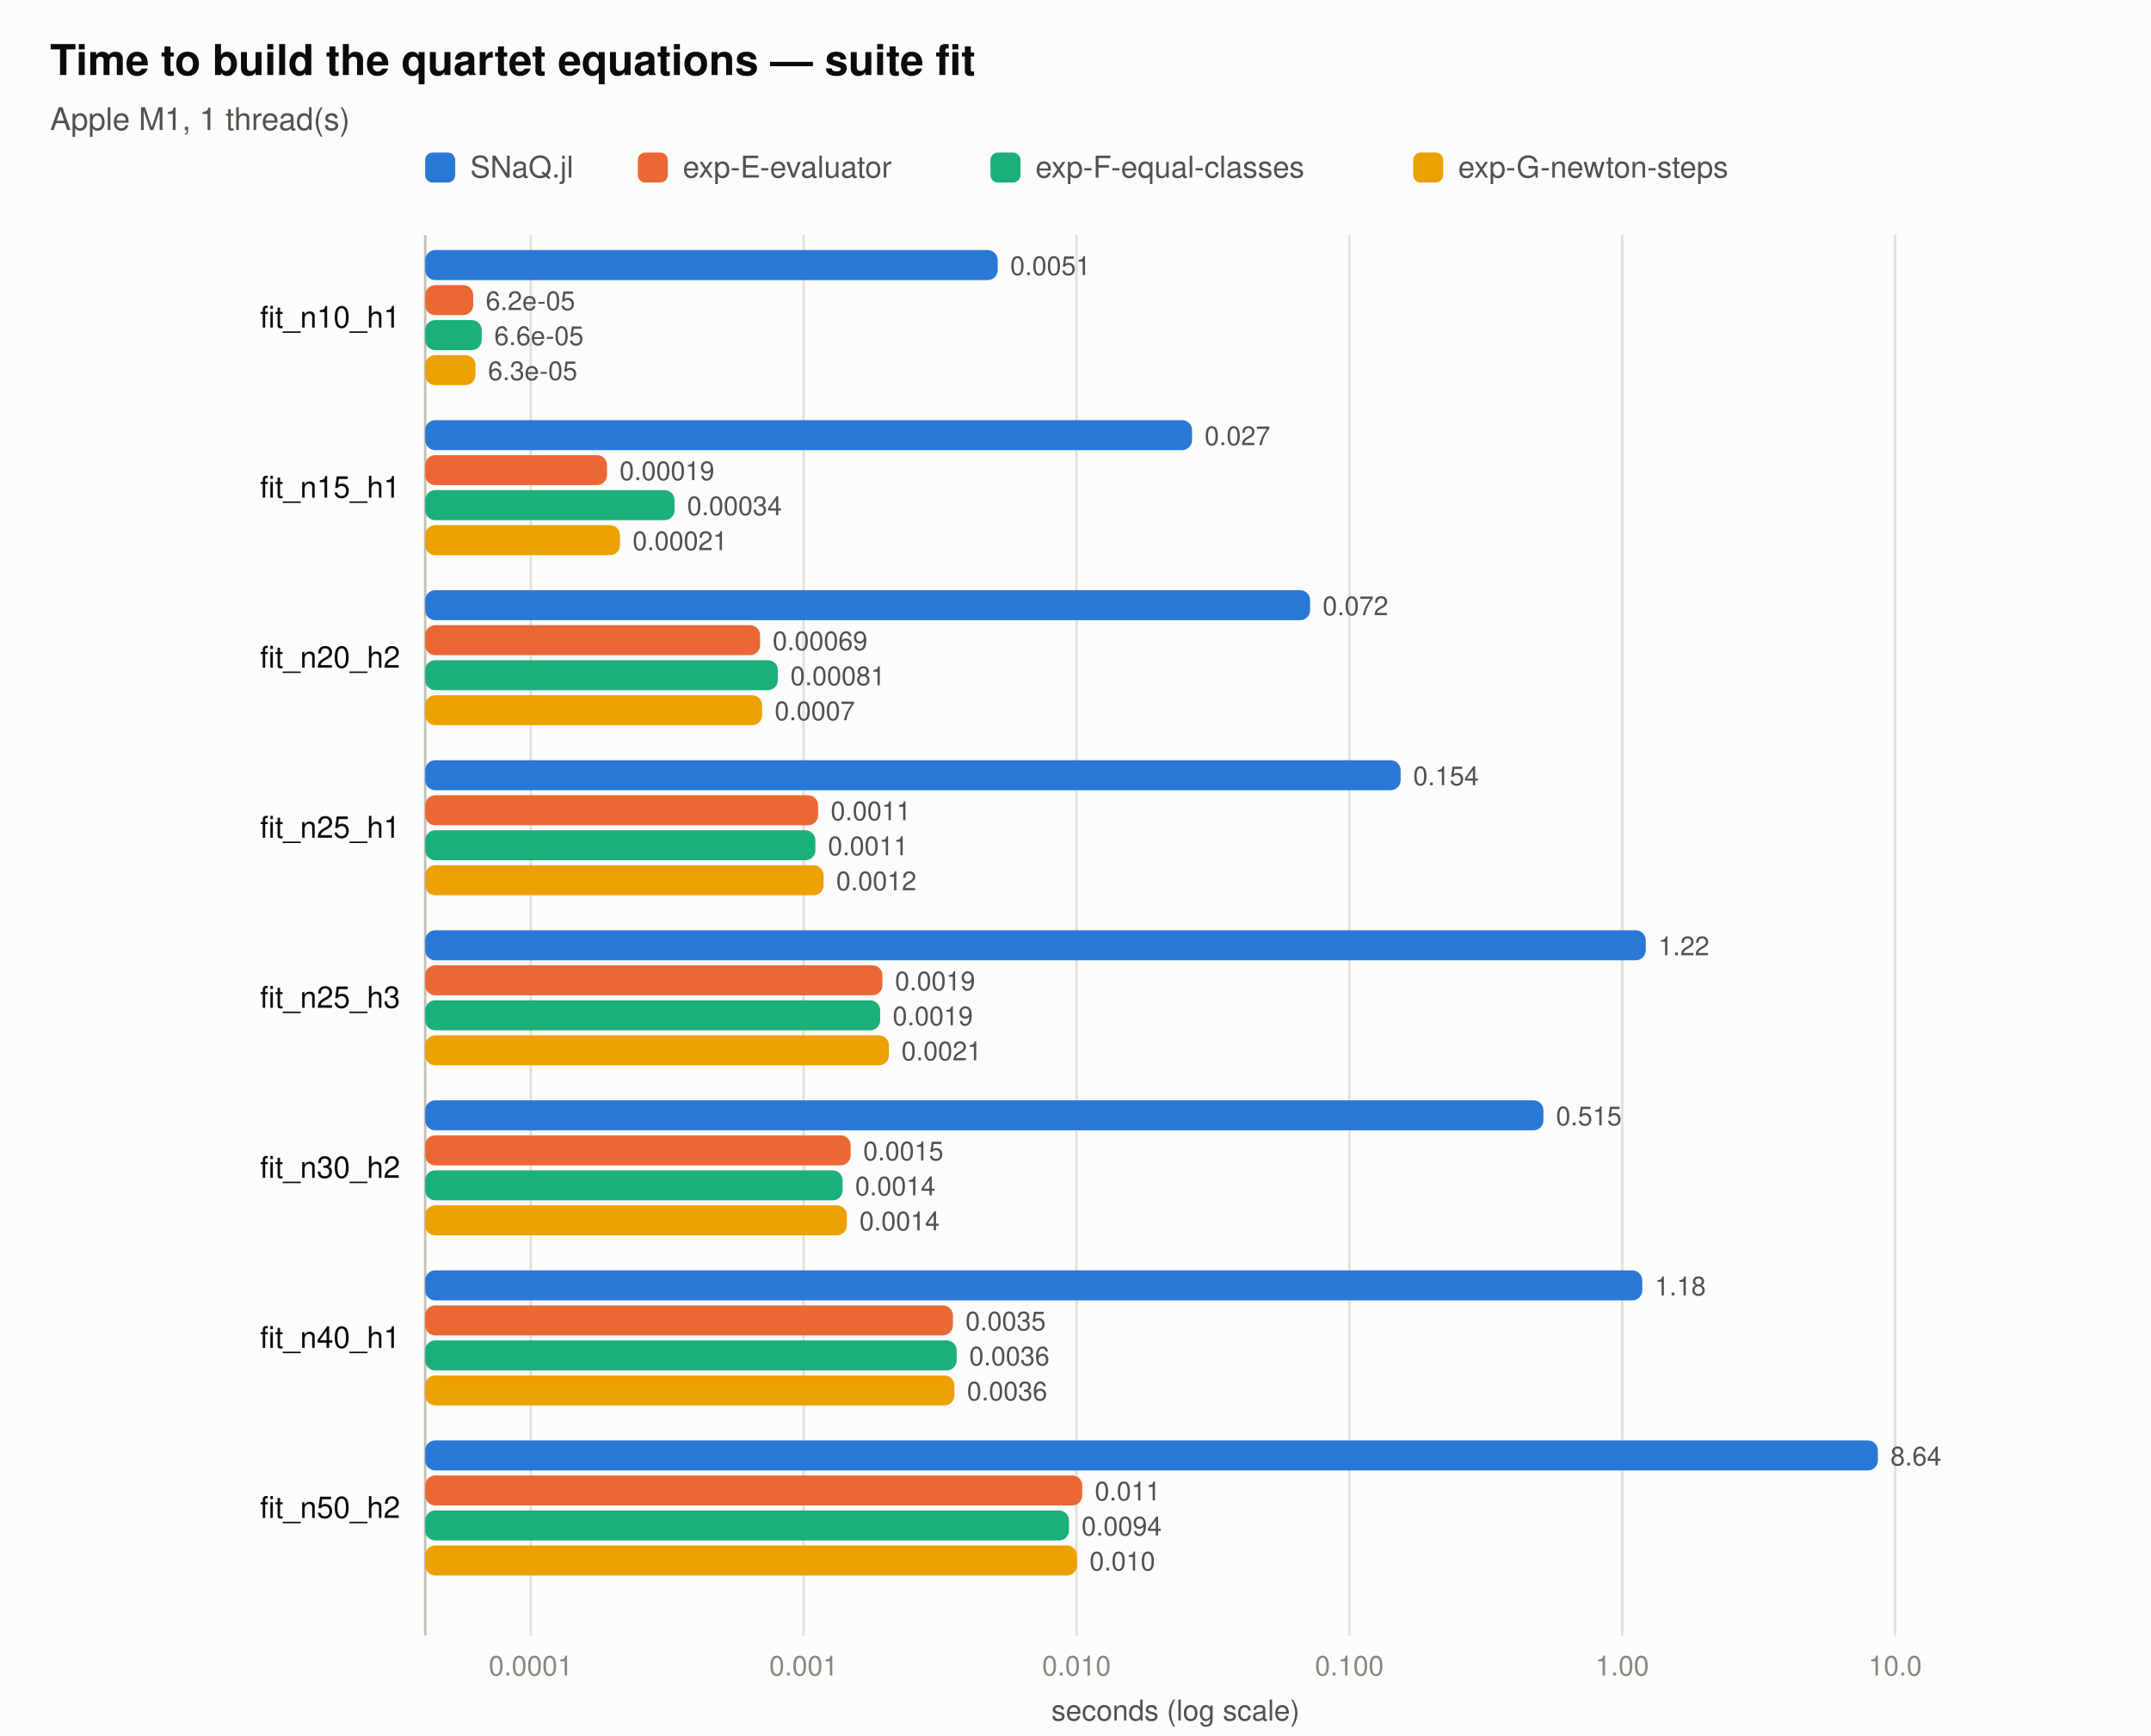
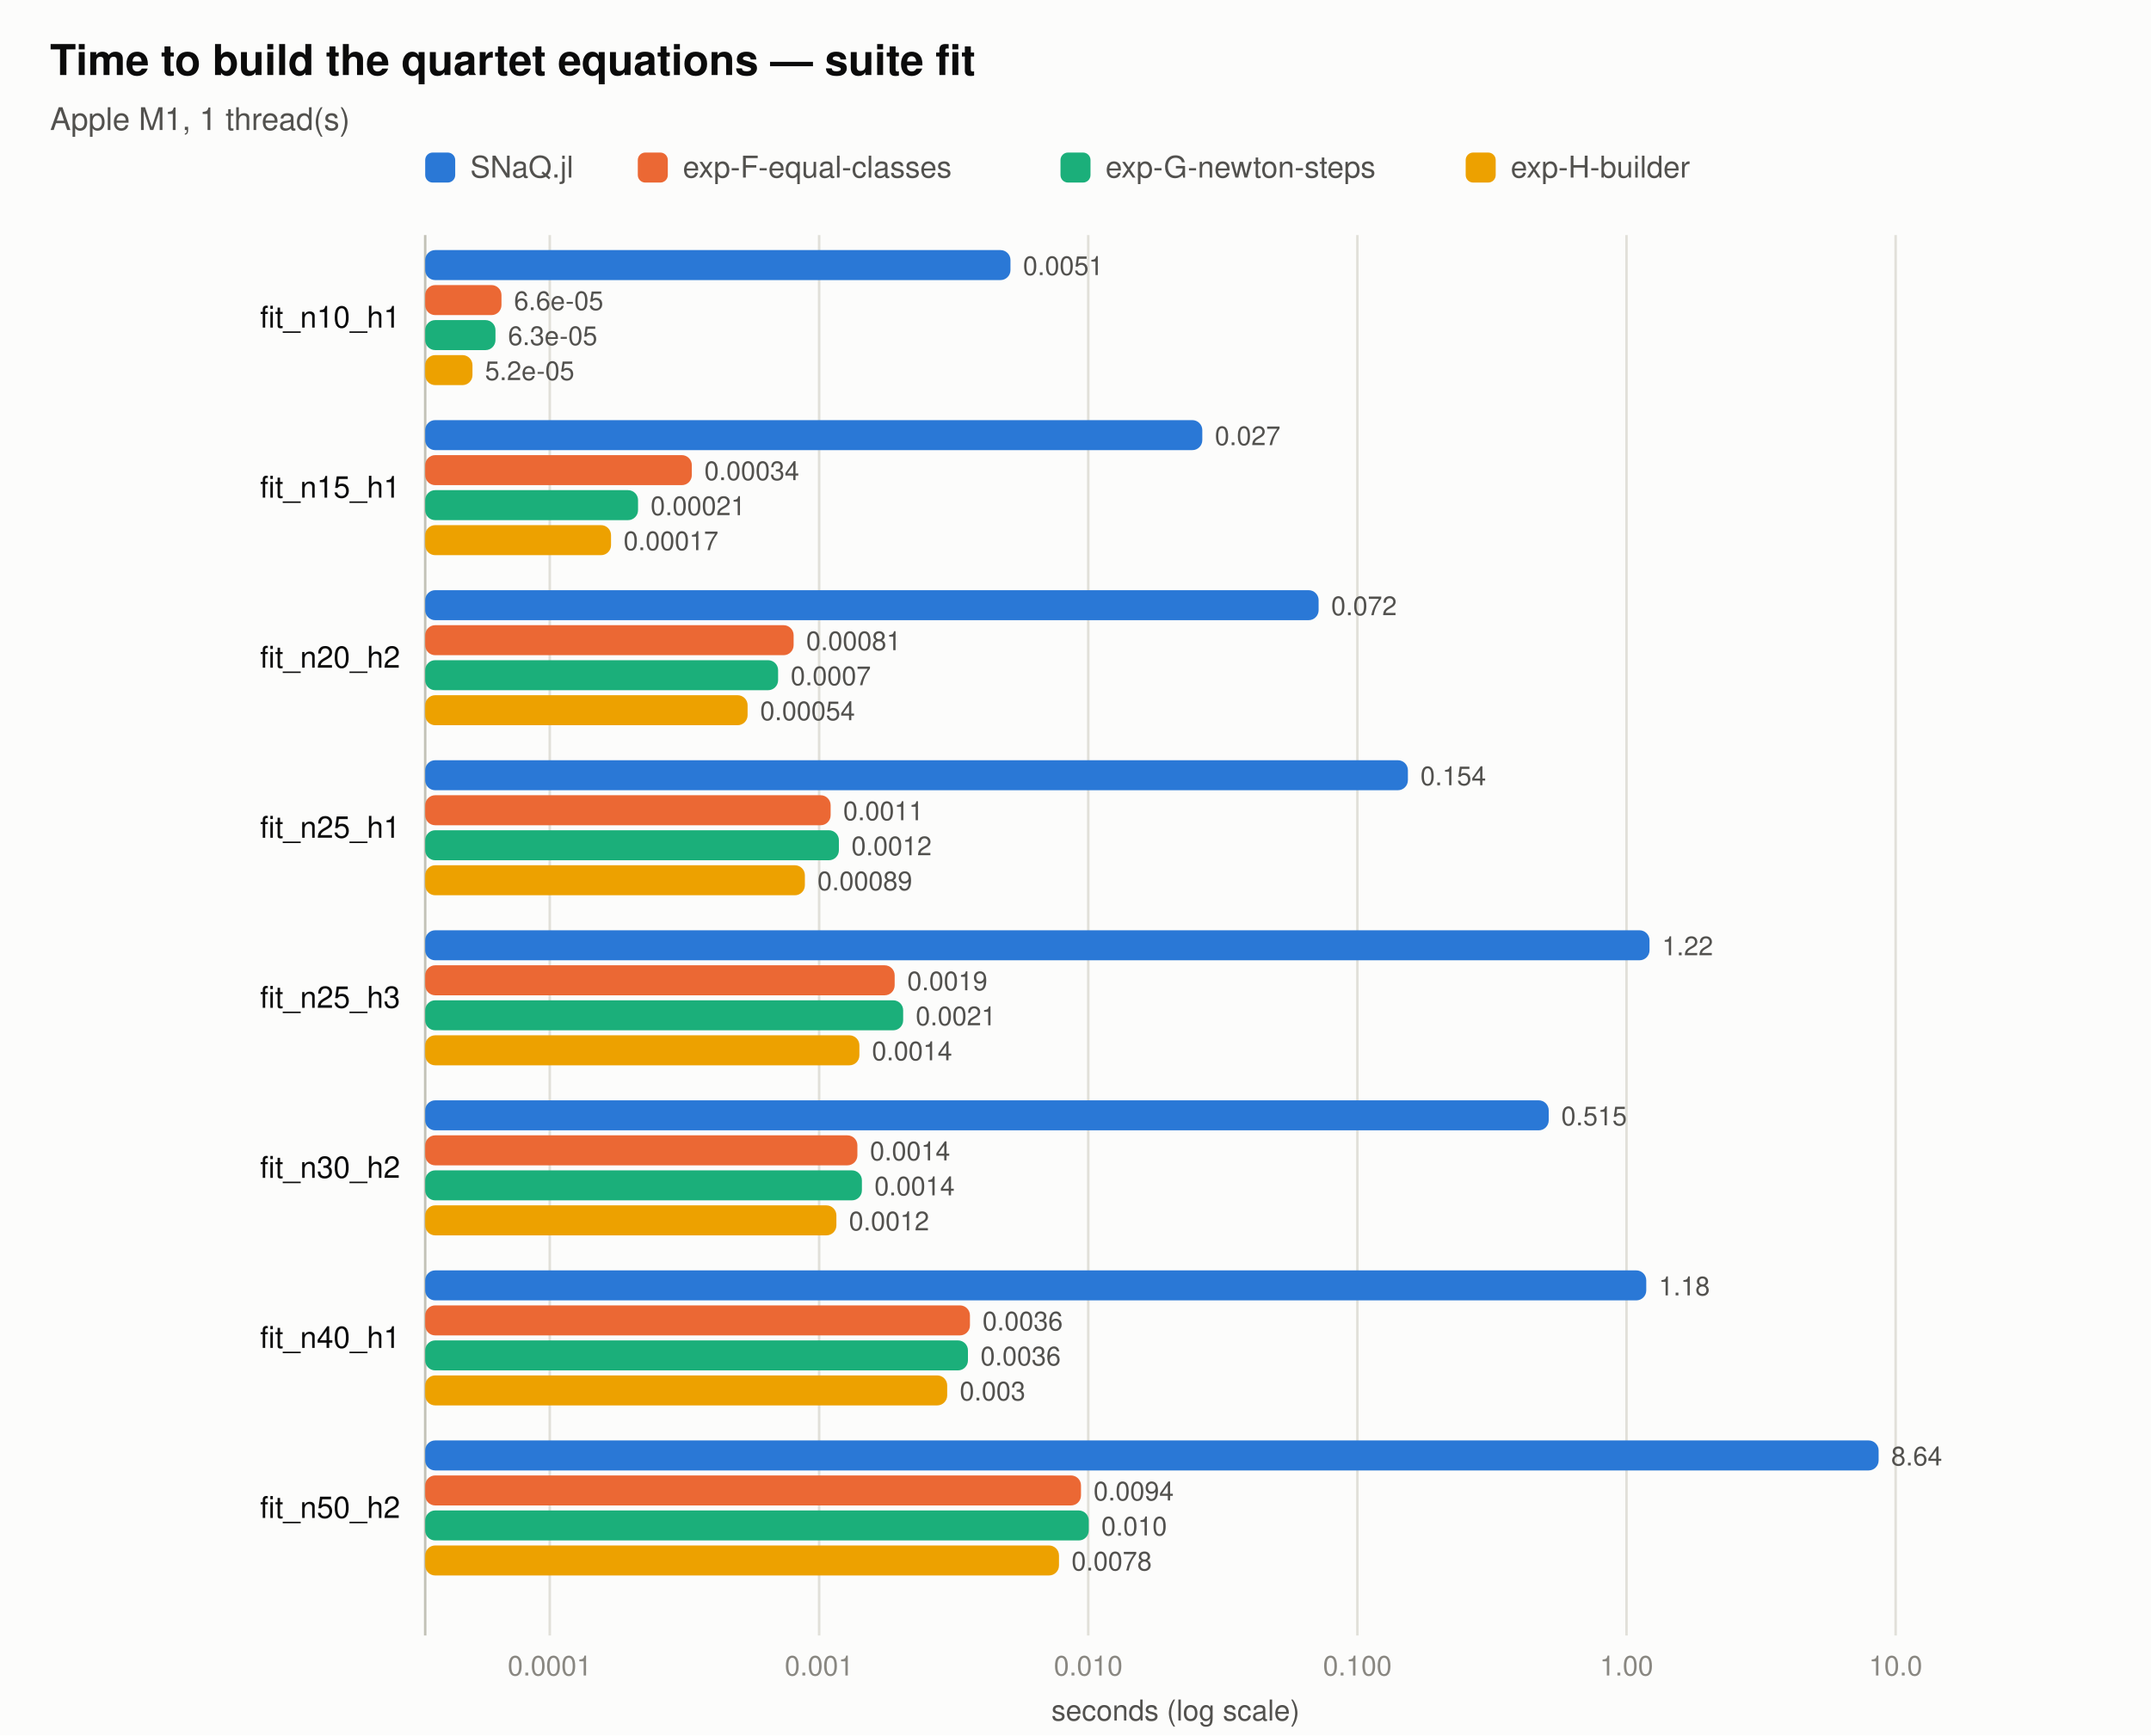
<svg xmlns="http://www.w3.org/2000/svg" width="860" height="694" viewBox="0 0 860 694" font-family="-apple-system, BlinkMacSystemFont, 'Segoe UI', Helvetica, Arial, sans-serif">
  <rect width="860" height="694" fill="#fcfcfb" />
  <text x="20" y="30" font-size="17" font-weight="600" fill="#0b0b0b">Time to build the quartet equations — suite fit</text>
  <text x="20" y="52" font-size="12.5" fill="#52514e">Apple M1, 1 thread(s)</text>
  <rect x="170" y="61" width="12" height="12" rx="3" fill="#2a78d6" />
  <text x="188" y="71" font-size="12" fill="#52514e">SNaQ.jl</text>
  <rect x="255" y="61" width="12" height="12" rx="3" fill="#eb6834" />
-   <text x="273" y="71" font-size="12" fill="#52514e">exp-E-evaluator</text>
-   <rect x="396" y="61" width="12" height="12" rx="3" fill="#1baf7a" />
-   <text x="414" y="71" font-size="12" fill="#52514e">exp-F-equal-classes</text>
-   <rect x="565" y="61" width="12" height="12" rx="3" fill="#eda100" />
-   <text x="583" y="71" font-size="12" fill="#52514e">exp-G-newton-steps</text>
-   <line x1="212.2" y1="94" x2="212.2" y2="654" stroke="#e1e0d9" stroke-width="1" />
-   <text x="212.2" y="670" font-size="11" fill="#898781" text-anchor="middle">0.0001</text>
-   <line x1="321.3" y1="94" x2="321.3" y2="654" stroke="#e1e0d9" stroke-width="1" />
-   <text x="321.3" y="670" font-size="11" fill="#898781" text-anchor="middle">0.001</text>
-   <line x1="430.4" y1="94" x2="430.4" y2="654" stroke="#e1e0d9" stroke-width="1" />
-   <text x="430.4" y="670" font-size="11" fill="#898781" text-anchor="middle">0.010</text>
-   <line x1="539.5" y1="94" x2="539.5" y2="654" stroke="#e1e0d9" stroke-width="1" />
-   <text x="539.5" y="670" font-size="11" fill="#898781" text-anchor="middle">0.100</text>
-   <line x1="648.6" y1="94" x2="648.6" y2="654" stroke="#e1e0d9" stroke-width="1" />
-   <text x="648.6" y="670" font-size="11" fill="#898781" text-anchor="middle">1.00</text>
-   <line x1="757.7" y1="94" x2="757.7" y2="654" stroke="#e1e0d9" stroke-width="1" />
-   <text x="757.7" y="670" font-size="11" fill="#898781" text-anchor="middle">10.0</text>
+   <text x="273" y="71" font-size="12" fill="#52514e">exp-F-equal-classes</text>
+   <rect x="424" y="61" width="12" height="12" rx="3" fill="#1baf7a" />
+   <text x="442" y="71" font-size="12" fill="#52514e">exp-G-newton-steps</text>
+   <rect x="586" y="61" width="12" height="12" rx="3" fill="#eda100" />
+   <text x="604" y="71" font-size="12" fill="#52514e">exp-H-builder</text>
+   <line x1="219.8" y1="94" x2="219.8" y2="654" stroke="#e1e0d9" stroke-width="1" />
+   <text x="219.8" y="670" font-size="11" fill="#898781" text-anchor="middle">0.0001</text>
+   <line x1="327.5" y1="94" x2="327.5" y2="654" stroke="#e1e0d9" stroke-width="1" />
+   <text x="327.5" y="670" font-size="11" fill="#898781" text-anchor="middle">0.001</text>
+   <line x1="435.1" y1="94" x2="435.1" y2="654" stroke="#e1e0d9" stroke-width="1" />
+   <text x="435.1" y="670" font-size="11" fill="#898781" text-anchor="middle">0.010</text>
+   <line x1="542.7" y1="94" x2="542.7" y2="654" stroke="#e1e0d9" stroke-width="1" />
+   <text x="542.7" y="670" font-size="11" fill="#898781" text-anchor="middle">0.100</text>
+   <line x1="650.3" y1="94" x2="650.3" y2="654" stroke="#e1e0d9" stroke-width="1" />
+   <text x="650.3" y="670" font-size="11" fill="#898781" text-anchor="middle">1.00</text>
+   <line x1="757.9" y1="94" x2="757.9" y2="654" stroke="#e1e0d9" stroke-width="1" />
+   <text x="757.9" y="670" font-size="11" fill="#898781" text-anchor="middle">10.0</text>
  <text x="470.0" y="688" font-size="11.5" fill="#52514e" text-anchor="middle">seconds (log scale)</text>
  <line x1="170.0" y1="94" x2="170.0" y2="654" stroke="#c3c2b7" stroke-width="1" />
  <text x="160" y="131.0" font-size="12" fill="#0b0b0b" text-anchor="end">fit_n10_h1</text>
  <g>
-     <rect x="170.0" y="100" width="228.9" height="12" rx="4.0" fill="#2a78d6" />
+     <rect x="170.0" y="100" width="234.0" height="12" rx="4.0" fill="#2a78d6" />
  </g>
-   <text x="403.9" y="110" font-size="10.5" fill="#52514e" text-anchor="start">0.0051</text>
+   <text x="409.0" y="110" font-size="10.5" fill="#52514e" text-anchor="start">0.0051</text>
  <g>
-     <rect x="170.0" y="114" width="19.2" height="12" rx="4.0" fill="#eb6834" />
+     <rect x="170.0" y="114" width="30.5" height="12" rx="4.0" fill="#eb6834" />
  </g>
-   <text x="194.2" y="124" font-size="10.5" fill="#52514e" text-anchor="start">6.2e-05</text>
+   <text x="205.5" y="124" font-size="10.5" fill="#52514e" text-anchor="start">6.6e-05</text>
  <g>
-     <rect x="170.0" y="128" width="22.6" height="12" rx="4.0" fill="#1baf7a" />
+     <rect x="170.0" y="128" width="28.1" height="12" rx="4.0" fill="#1baf7a" />
  </g>
-   <text x="197.6" y="138" font-size="10.5" fill="#52514e" text-anchor="start">6.6e-05</text>
+   <text x="203.1" y="138" font-size="10.5" fill="#52514e" text-anchor="start">6.3e-05</text>
  <g>
-     <rect x="170.0" y="142" width="20.1" height="12" rx="4.0" fill="#eda100" />
+     <rect x="170.0" y="142" width="18.9" height="12" rx="4.0" fill="#eda100" />
  </g>
-   <text x="195.1" y="152" font-size="10.5" fill="#52514e" text-anchor="start">6.3e-05</text>
+   <text x="193.9" y="152" font-size="10.5" fill="#52514e" text-anchor="start">5.2e-05</text>
  <text x="160" y="199.0" font-size="12" fill="#0b0b0b" text-anchor="end">fit_n15_h1</text>
  <g>
-     <rect x="170.0" y="168" width="306.6" height="12" rx="4.0" fill="#2a78d6" />
+     <rect x="170.0" y="168" width="310.7" height="12" rx="4.0" fill="#2a78d6" />
  </g>
-   <text x="481.6" y="178" font-size="10.5" fill="#52514e" text-anchor="start">0.027</text>
+   <text x="485.7" y="178" font-size="10.5" fill="#52514e" text-anchor="start">0.027</text>
  <g>
-     <rect x="170.0" y="182" width="72.7" height="12" rx="4.0" fill="#eb6834" />
+     <rect x="170.0" y="182" width="106.6" height="12" rx="4.0" fill="#eb6834" />
  </g>
-   <text x="247.7" y="192" font-size="10.5" fill="#52514e" text-anchor="start">0.00019</text>
+   <text x="281.6" y="192" font-size="10.5" fill="#52514e" text-anchor="start">0.00034</text>
  <g>
-     <rect x="170.0" y="196" width="99.7" height="12" rx="4.0" fill="#1baf7a" />
+     <rect x="170.0" y="196" width="85.1" height="12" rx="4.0" fill="#1baf7a" />
  </g>
-   <text x="274.7" y="206" font-size="10.5" fill="#52514e" text-anchor="start">0.00034</text>
+   <text x="260.1" y="206" font-size="10.5" fill="#52514e" text-anchor="start">0.00021</text>
  <g>
-     <rect x="170.0" y="210" width="77.9" height="12" rx="4.0" fill="#eda100" />
+     <rect x="170.0" y="210" width="74.3" height="12" rx="4.0" fill="#eda100" />
  </g>
-   <text x="252.9" y="220" font-size="10.5" fill="#52514e" text-anchor="start">0.00021</text>
+   <text x="249.3" y="220" font-size="10.5" fill="#52514e" text-anchor="start">0.00017</text>
  <text x="160" y="267.0" font-size="12" fill="#0b0b0b" text-anchor="end">fit_n20_h2</text>
  <g>
-     <rect x="170.0" y="236" width="353.8" height="12" rx="4.0" fill="#2a78d6" />
+     <rect x="170.0" y="236" width="357.2" height="12" rx="4.0" fill="#2a78d6" />
  </g>
-   <text x="528.8" y="246" font-size="10.5" fill="#52514e" text-anchor="start">0.072</text>
+   <text x="532.2" y="246" font-size="10.5" fill="#52514e" text-anchor="start">0.072</text>
  <g>
-     <rect x="170.0" y="250" width="133.9" height="12" rx="4.0" fill="#eb6834" />
+     <rect x="170.0" y="250" width="147.3" height="12" rx="4.0" fill="#eb6834" />
  </g>
-   <text x="308.9" y="260" font-size="10.5" fill="#52514e" text-anchor="start">0.00069</text>
+   <text x="322.3" y="260" font-size="10.5" fill="#52514e" text-anchor="start">0.00081</text>
  <g>
-     <rect x="170.0" y="264" width="141.0" height="12" rx="4.0" fill="#1baf7a" />
+     <rect x="170.0" y="264" width="141.1" height="12" rx="4.0" fill="#1baf7a" />
  </g>
-   <text x="316.0" y="274" font-size="10.5" fill="#52514e" text-anchor="start">0.00081</text>
+   <text x="316.1" y="274" font-size="10.5" fill="#52514e" text-anchor="start">0.0007</text>
  <g>
-     <rect x="170.0" y="278" width="134.7" height="12" rx="4.0" fill="#eda100" />
+     <rect x="170.0" y="278" width="128.9" height="12" rx="4.0" fill="#eda100" />
  </g>
-   <text x="309.7" y="288" font-size="10.5" fill="#52514e" text-anchor="start">0.0007</text>
+   <text x="303.9" y="288" font-size="10.5" fill="#52514e" text-anchor="start">0.00054</text>
  <text x="160" y="335.0" font-size="12" fill="#0b0b0b" text-anchor="end">fit_n25_h1</text>
  <g>
-     <rect x="170.0" y="304" width="390.0" height="12" rx="4.0" fill="#2a78d6" />
+     <rect x="170.0" y="304" width="392.9" height="12" rx="4.0" fill="#2a78d6" />
  </g>
-   <text x="565.0" y="314" font-size="10.5" fill="#52514e" text-anchor="start">0.154</text>
+   <text x="567.9" y="314" font-size="10.5" fill="#52514e" text-anchor="start">0.154</text>
  <g>
-     <rect x="170.0" y="318" width="157.1" height="12" rx="4.0" fill="#eb6834" />
+     <rect x="170.0" y="318" width="162.1" height="12" rx="4.0" fill="#eb6834" />
  </g>
-   <text x="332.1" y="328" font-size="10.5" fill="#52514e" text-anchor="start">0.0011</text>
+   <text x="337.1" y="328" font-size="10.5" fill="#52514e" text-anchor="start">0.0011</text>
  <g>
-     <rect x="170.0" y="332" width="156.0" height="12" rx="4.0" fill="#1baf7a" />
+     <rect x="170.0" y="332" width="165.4" height="12" rx="4.0" fill="#1baf7a" />
  </g>
-   <text x="331.0" y="342" font-size="10.5" fill="#52514e" text-anchor="start">0.0011</text>
+   <text x="340.4" y="342" font-size="10.5" fill="#52514e" text-anchor="start">0.0012</text>
  <g>
-     <rect x="170.0" y="346" width="159.3" height="12" rx="4.0" fill="#eda100" />
+     <rect x="170.0" y="346" width="151.8" height="12" rx="4.0" fill="#eda100" />
  </g>
-   <text x="334.3" y="356" font-size="10.5" fill="#52514e" text-anchor="start">0.0012</text>
+   <text x="326.8" y="356" font-size="10.5" fill="#52514e" text-anchor="start">0.00089</text>
  <text x="160" y="403.0" font-size="12" fill="#0b0b0b" text-anchor="end">fit_n25_h3</text>
  <g>
-     <rect x="170.0" y="372" width="488.0" height="12" rx="4.0" fill="#2a78d6" />
+     <rect x="170.0" y="372" width="489.5" height="12" rx="4.0" fill="#2a78d6" />
  </g>
-   <text x="663.0" y="382" font-size="10.5" fill="#52514e" text-anchor="start">1.22</text>
+   <text x="664.5" y="382" font-size="10.5" fill="#52514e" text-anchor="start">1.22</text>
  <g>
-     <rect x="170.0" y="386" width="182.8" height="12" rx="4.0" fill="#eb6834" />
+     <rect x="170.0" y="386" width="187.7" height="12" rx="4.0" fill="#eb6834" />
  </g>
-   <text x="357.8" y="396" font-size="10.5" fill="#52514e" text-anchor="start">0.0019</text>
+   <text x="362.7" y="396" font-size="10.5" fill="#52514e" text-anchor="start">0.0019</text>
  <g>
-     <rect x="170.0" y="400" width="181.9" height="12" rx="4.0" fill="#1baf7a" />
+     <rect x="170.0" y="400" width="191.1" height="12" rx="4.0" fill="#1baf7a" />
  </g>
-   <text x="356.9" y="410" font-size="10.5" fill="#52514e" text-anchor="start">0.0019</text>
+   <text x="366.1" y="410" font-size="10.5" fill="#52514e" text-anchor="start">0.0021</text>
  <g>
-     <rect x="170.0" y="414" width="185.4" height="12" rx="4.0" fill="#eda100" />
+     <rect x="170.0" y="414" width="173.6" height="12" rx="4.0" fill="#eda100" />
  </g>
-   <text x="360.4" y="424" font-size="10.5" fill="#52514e" text-anchor="start">0.0021</text>
+   <text x="348.6" y="424" font-size="10.5" fill="#52514e" text-anchor="start">0.0014</text>
  <text x="160" y="471.0" font-size="12" fill="#0b0b0b" text-anchor="end">fit_n30_h2</text>
  <g>
-     <rect x="170.0" y="440" width="447.1" height="12" rx="4.0" fill="#2a78d6" />
+     <rect x="170.0" y="440" width="449.2" height="12" rx="4.0" fill="#2a78d6" />
  </g>
-   <text x="622.1" y="450" font-size="10.5" fill="#52514e" text-anchor="start">0.515</text>
+   <text x="624.2" y="450" font-size="10.5" fill="#52514e" text-anchor="start">0.515</text>
  <g>
-     <rect x="170.0" y="454" width="170.1" height="12" rx="4.0" fill="#eb6834" />
+     <rect x="170.0" y="454" width="172.8" height="12" rx="4.0" fill="#eb6834" />
  </g>
-   <text x="345.1" y="464" font-size="10.5" fill="#52514e" text-anchor="start">0.0015</text>
+   <text x="347.8" y="464" font-size="10.5" fill="#52514e" text-anchor="start">0.0014</text>
  <g>
-     <rect x="170.0" y="468" width="166.9" height="12" rx="4.0" fill="#1baf7a" />
+     <rect x="170.0" y="468" width="174.6" height="12" rx="4.0" fill="#1baf7a" />
  </g>
-   <text x="341.9" y="478" font-size="10.5" fill="#52514e" text-anchor="start">0.0014</text>
+   <text x="349.6" y="478" font-size="10.5" fill="#52514e" text-anchor="start">0.0014</text>
  <g>
-     <rect x="170.0" y="482" width="168.6" height="12" rx="4.0" fill="#eda100" />
+     <rect x="170.0" y="482" width="164.4" height="12" rx="4.0" fill="#eda100" />
  </g>
-   <text x="343.6" y="492" font-size="10.5" fill="#52514e" text-anchor="start">0.0014</text>
+   <text x="339.4" y="492" font-size="10.5" fill="#52514e" text-anchor="start">0.0012</text>
  <text x="160" y="539.0" font-size="12" fill="#0b0b0b" text-anchor="end">fit_n40_h1</text>
  <g>
-     <rect x="170.0" y="508" width="486.6" height="12" rx="4.0" fill="#2a78d6" />
+     <rect x="170.0" y="508" width="488.2" height="12" rx="4.0" fill="#2a78d6" />
  </g>
-   <text x="661.6" y="518" font-size="10.5" fill="#52514e" text-anchor="start">1.18</text>
+   <text x="663.2" y="518" font-size="10.5" fill="#52514e" text-anchor="start">1.18</text>
  <g>
-     <rect x="170.0" y="522" width="211.0" height="12" rx="4.0" fill="#eb6834" />
+     <rect x="170.0" y="522" width="217.8" height="12" rx="4.0" fill="#eb6834" />
  </g>
-   <text x="386.0" y="532" font-size="10.5" fill="#52514e" text-anchor="start">0.0035</text>
+   <text x="392.8" y="532" font-size="10.5" fill="#52514e" text-anchor="start">0.0036</text>
  <g>
-     <rect x="170.0" y="536" width="212.5" height="12" rx="4.0" fill="#1baf7a" />
+     <rect x="170.0" y="536" width="217.0" height="12" rx="4.0" fill="#1baf7a" />
  </g>
-   <text x="387.5" y="546" font-size="10.5" fill="#52514e" text-anchor="start">0.0036</text>
+   <text x="392.0" y="546" font-size="10.5" fill="#52514e" text-anchor="start">0.0036</text>
  <g>
-     <rect x="170.0" y="550" width="211.6" height="12" rx="4.0" fill="#eda100" />
+     <rect x="170.0" y="550" width="208.7" height="12" rx="4.0" fill="#eda100" />
  </g>
-   <text x="386.6" y="560" font-size="10.5" fill="#52514e" text-anchor="start">0.0036</text>
+   <text x="383.7" y="560" font-size="10.5" fill="#52514e" text-anchor="start">0.003</text>
  <text x="160" y="607.0" font-size="12" fill="#0b0b0b" text-anchor="end">fit_n50_h2</text>
  <g>
-     <rect x="170.0" y="576" width="580.8" height="12" rx="4.0" fill="#2a78d6" />
+     <rect x="170.0" y="576" width="581.1" height="12" rx="4.0" fill="#2a78d6" />
  </g>
-   <text x="755.8" y="586" font-size="10.5" fill="#52514e" text-anchor="start">8.64</text>
+   <text x="756.1" y="586" font-size="10.5" fill="#52514e" text-anchor="start">8.64</text>
  <g>
-     <rect x="170.0" y="590" width="262.7" height="12" rx="4.0" fill="#eb6834" />
+     <rect x="170.0" y="590" width="262.2" height="12" rx="4.0" fill="#eb6834" />
  </g>
-   <text x="437.7" y="600" font-size="10.5" fill="#52514e" text-anchor="start">0.011</text>
+   <text x="437.2" y="600" font-size="10.5" fill="#52514e" text-anchor="start">0.0094</text>
  <g>
-     <rect x="170.0" y="604" width="257.4" height="12" rx="4.0" fill="#1baf7a" />
+     <rect x="170.0" y="604" width="265.3" height="12" rx="4.0" fill="#1baf7a" />
  </g>
-   <text x="432.4" y="614" font-size="10.5" fill="#52514e" text-anchor="start">0.0094</text>
+   <text x="440.3" y="614" font-size="10.5" fill="#52514e" text-anchor="start">0.010</text>
  <g>
-     <rect x="170.0" y="618" width="260.6" height="12" rx="4.0" fill="#eda100" />
+     <rect x="170.0" y="618" width="253.4" height="12" rx="4.0" fill="#eda100" />
  </g>
-   <text x="435.6" y="628" font-size="10.5" fill="#52514e" text-anchor="start">0.010</text>
+   <text x="428.4" y="628" font-size="10.5" fill="#52514e" text-anchor="start">0.0078</text>
</svg>
